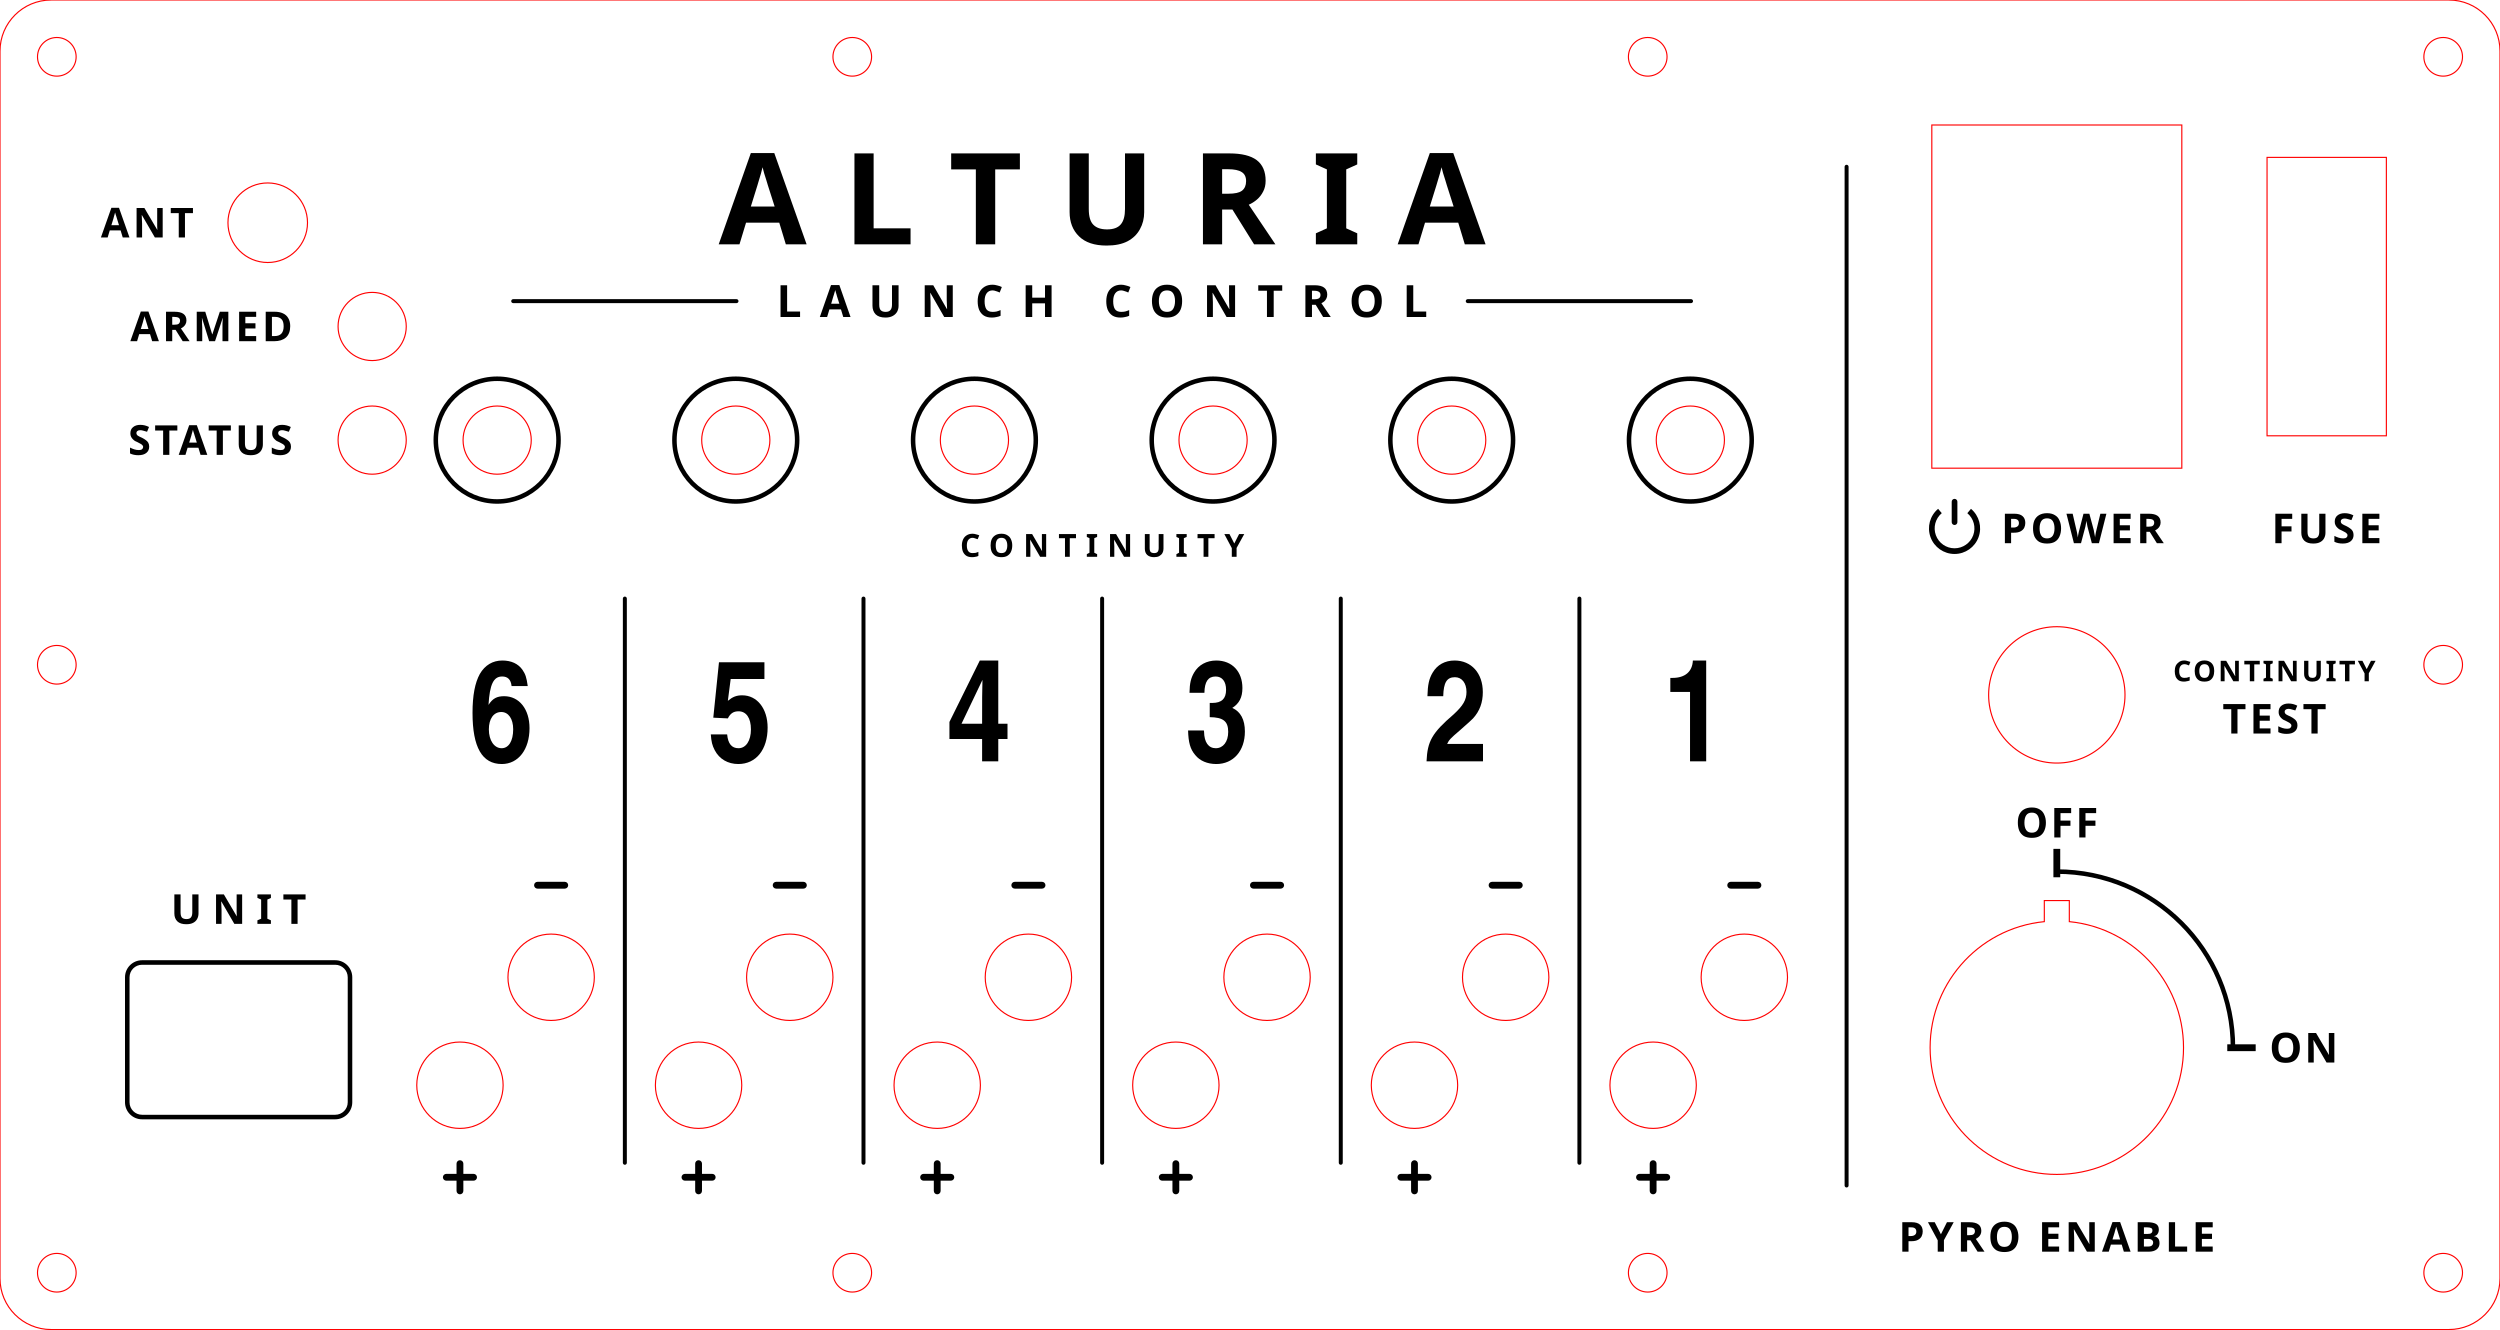
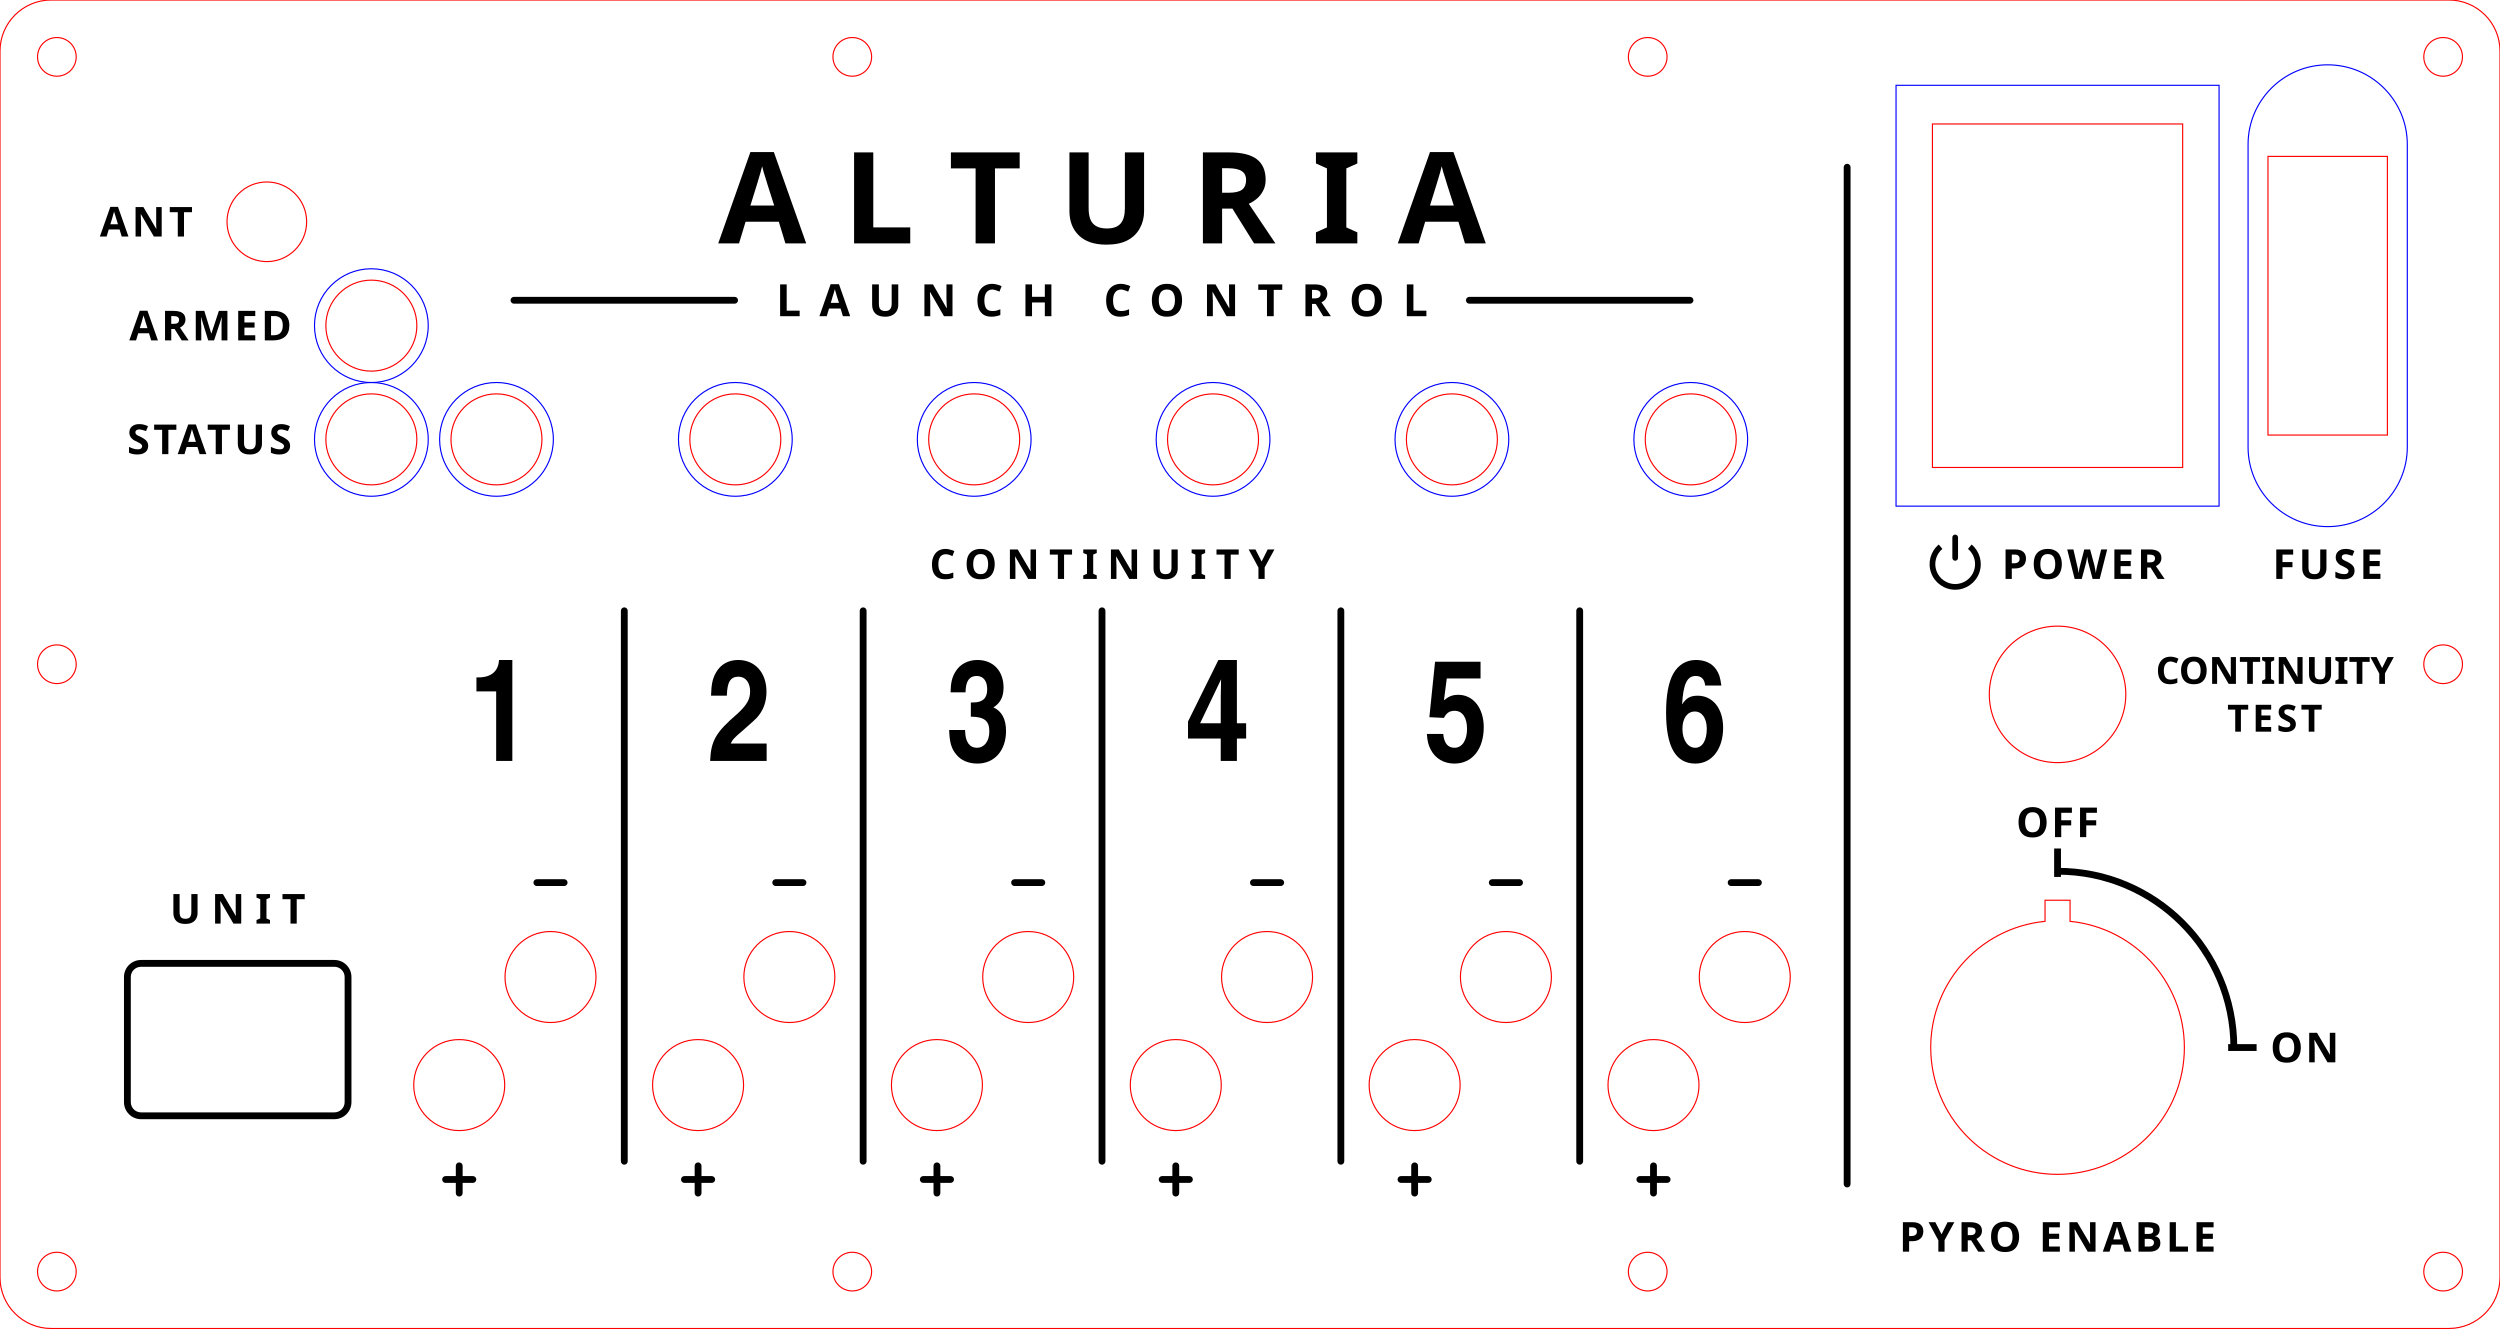
- <svg xmlns="http://www.w3.org/2000/svg" width="220.0mm" height="117.0mm" viewBox="-110.0 -58.5 220.0 117.0">
+ <svg xmlns="http://www.w3.org/2000/svg" width="219.8mm" height="116.8mm" viewBox="-109.9 -58.4 219.8 116.8">
  <g id="outline" fill="none" stroke="#ff0000" stroke-width="0.1">
-     <rect x="-110.000" y="-58.500" width="220.000" height="117.000" rx="4.500" />
-     <circle cx="-105" cy="-53.5" r="1.7" />
-     <circle cx="-105" cy="53.5" r="1.7" />
-     <circle cx="105" cy="-53.5" r="1.7" />
-     <circle cx="105" cy="53.5" r="1.7" />
-     <circle cx="-35" cy="-53.5" r="1.7" />
-     <circle cx="-35" cy="53.5" r="1.7" />
-     <circle cx="35" cy="-53.5" r="1.7" />
-     <circle cx="35" cy="53.5" r="1.7" />
-     <circle cx="-105" cy="0" r="1.7" />
-     <circle cx="105" cy="0" r="1.7" />
-     <circle cx="43.5" cy="27.5" r="3.8" />
-     <circle cx="22.5" cy="27.5" r="3.8" />
-     <circle cx="1.5" cy="27.5" r="3.8" />
-     <circle cx="-19.5" cy="27.5" r="3.8" />
-     <circle cx="-40.5" cy="27.5" r="3.8" />
-     <circle cx="-61.5" cy="27.5" r="3.8" />
-     <circle cx="35.475" cy="37.0" r="3.8" />
-     <circle cx="14.475" cy="37.0" r="3.8" />
-     <circle cx="-6.525" cy="37.0" r="3.8" />
-     <circle cx="-27.525" cy="37.0" r="3.8" />
-     <circle cx="-48.525" cy="37.0" r="3.8" />
-     <circle cx="-69.525" cy="37.0" r="3.8" />
-     <circle cx="38.75" cy="-19.77" r="3.0" />
-     <circle cx="17.75" cy="-19.77" r="3.0" />
-     <circle cx="-3.25" cy="-19.77" r="3.0" />
-     <circle cx="-24.25" cy="-19.77" r="3.0" />
-     <circle cx="-45.25" cy="-19.77" r="3.0" />
-     <circle cx="-66.25" cy="-19.77" r="3.0" />
-     <circle cx="-77.25" cy="-19.77" r="3.0" />
-     <circle cx="-77.25" cy="-29.77" r="3.0" />
+     <rect x="-109.900" y="-58.400" width="219.800" height="116.800" rx="4.500" />
+     <circle cx="-104.9" cy="-53.4" r="1.7" />
+     <circle cx="-104.9" cy="53.4" r="1.7" />
+     <circle cx="104.9" cy="-53.4" r="1.7" />
+     <circle cx="104.9" cy="53.4" r="1.7" />
+     <circle cx="-34.967" cy="-53.4" r="1.7" />
+     <circle cx="-34.967" cy="53.4" r="1.7" />
+     <circle cx="34.967" cy="-53.4" r="1.7" />
+     <circle cx="34.967" cy="53.4" r="1.7" />
+     <circle cx="-104.9" cy="0" r="1.7" />
+     <circle cx="104.9" cy="0" r="1.7" />
+     <circle cx="43.5" cy="27.5" r="4.0" />
+     <circle cx="22.5" cy="27.5" r="4.0" />
+     <circle cx="1.5" cy="27.5" r="4.0" />
+     <circle cx="-19.5" cy="27.5" r="4.0" />
+     <circle cx="-40.5" cy="27.5" r="4.0" />
+     <circle cx="-61.5" cy="27.5" r="4.0" />
+     <circle cx="35.475" cy="37.0" r="4.0" />
+     <circle cx="14.475" cy="37.0" r="4.0" />
+     <circle cx="-6.525" cy="37.0" r="4.0" />
+     <circle cx="-27.525" cy="37.0" r="4.0" />
+     <circle cx="-48.525" cy="37.0" r="4.0" />
+     <circle cx="-69.525" cy="37.0" r="4.0" />
+     <circle cx="38.75" cy="-19.77" r="4.0" />
+     <circle cx="17.75" cy="-19.77" r="4.0" />
+     <circle cx="-3.25" cy="-19.77" r="4.0" />
+     <circle cx="-24.25" cy="-19.77" r="4.0" />
+     <circle cx="-45.25" cy="-19.77" r="4.0" />
+     <circle cx="-66.25" cy="-19.77" r="4.0" />
+     <circle cx="-77.25" cy="-19.77" r="4.0" />
+     <circle cx="-77.25" cy="-29.77" r="4.0" />
    <circle cx="-86.44" cy="-38.9" r="3.5" />
    <path d="M72.1,22.604 A11.15,11.15 0 1 1 69.9,22.604 V20.75 H72.1 Z" />
    <circle cx="71.0" cy="2.65" r="6.0" />
    <rect x="60.000" y="-47.500" width="22.000" height="30.200" rx="0.000" />
    <rect x="89.500" y="-44.650" width="10.500" height="24.500" rx="0.000" />
  </g>
+   <g id="flanges" fill="none" stroke="#0000ff" stroke-width="0.1">
+     <circle cx="38.75" cy="-19.77" r="5.0" />
+     <circle cx="17.75" cy="-19.77" r="5.0" />
+     <circle cx="-3.25" cy="-19.77" r="5.0" />
+     <circle cx="-24.25" cy="-19.77" r="5.0" />
+     <circle cx="-45.25" cy="-19.77" r="5.0" />
+     <circle cx="-66.25" cy="-19.77" r="5.0" />
+     <circle cx="-77.25" cy="-19.77" r="5.0" />
+     <circle cx="-77.25" cy="-29.77" r="5.0" />
+     <rect x="56.800" y="-50.900" width="28.400" height="37.000" rx="0.000" />
+     <rect x="87.750" y="-52.700" width="14.000" height="40.600" rx="7.000" />
+   </g>
  <g id="engrave" fill="#000000" stroke="none">
-     <path d="M63.446,-13.724 A2.250,2.250 0 1 1 60.554,-13.724 L60.875,-13.341 A1.750,1.750 0 1 0 63.125,-13.341 Z" />
-     <rect x="61.750" y="-14.600" width="0.500" height="2.300" rx="0.250" />
-     <text x="66.100" y="-10.700" style="font-family:'Noto Sans';font-weight:600;font-size:3.641px;letter-spacing:0.300px;text-anchor:start">POWER</text>
-     <text x="94.750" y="-10.700" style="font-family:'Noto Sans';font-weight:600;font-size:3.641px;letter-spacing:0.300px;text-anchor:middle">FUSE</text>
-     <text x="90.150" y="1.450" style="font-family:'Noto Sans';font-weight:600;font-size:2.521px;letter-spacing:0.200px;text-anchor:middle">CONTINUITY</text>
-     <text x="90.150" y="6.050" style="font-family:'Noto Sans';font-weight:600;font-size:3.641px;letter-spacing:0.300px;text-anchor:middle">TEST</text>
-     <text x="71.000" y="51.650" style="font-family:'Noto Sans';font-weight:600;font-size:3.641px;letter-spacing:0.300px;text-anchor:middle">PYRO ENABLE</text>
-     <path d="M71.000,18.000 A15.700,15.700 0 0 1 86.700,33.700 L86.300,33.700 A15.300,15.300 0 0 0 71.000,18.400 Z" />
+     <path d="M63.446,-10.524 A2.250,2.250 0 1 1 60.554,-10.524 L60.875,-10.141 A1.750,1.750 0 1 0 63.125,-10.141 Z" />
+     <rect x="61.750" y="-11.400" width="0.500" height="2.300" rx="0.250" />
+     <text x="66.100" y="-7.500" style="font-family:'Noto Sans';font-weight:800;font-size:3.641px;letter-spacing:0.300px;text-anchor:start">POWER</text>
+     <text x="94.750" y="-7.500" style="font-family:'Noto Sans';font-weight:800;font-size:3.641px;letter-spacing:0.300px;text-anchor:middle">FUSE</text>
+     <text x="90.100" y="1.725" style="font-family:'Noto Sans';font-weight:900;font-size:3.291px;letter-spacing:0.000px;text-anchor:middle">CONTINUITY</text>
+     <text x="90.100" y="5.925" style="font-family:'Noto Sans';font-weight:900;font-size:3.291px;letter-spacing:0.300px;text-anchor:middle">TEST</text>
+     <text x="71.000" y="51.650" style="font-family:'Noto Sans';font-weight:800;font-size:3.641px;letter-spacing:0.300px;text-anchor:middle">PYRO ENABLE</text>
+     <path d="M71.000,17.900 A15.800,15.800 0 0 1 86.800,33.700 L86.200,33.700 A15.200,15.200 0 0 0 71.000,18.500 Z" />
    <path d="M71.300,18.700 L71.300,16.200 L70.700,16.200 L70.700,18.700 Z" />
    <path d="M86.000,34.000 L88.500,34.000 L88.500,33.400 L86.000,33.400 Z" />
-     <text x="71.000" y="15.200" style="font-family:'Noto Sans';font-weight:600;font-size:3.641px;letter-spacing:0.200px;text-anchor:middle">OFF</text>
-     <text x="89.700" y="35.000" style="font-family:'Noto Sans';font-weight:600;font-size:3.641px;letter-spacing:0.200px;text-anchor:start">ON</text>
-     <rect x="52.325" y="-44.000" width="0.350" height="90.000" rx="0.175" />
-     <rect x="33.975" y="44.800" width="3.000" height="0.600" rx="0.300" />
-     <rect x="35.175" y="43.600" width="0.600" height="3.000" rx="0.300" />
-     <rect x="42.000" y="19.100" width="3.000" height="0.600" rx="0.300" />
-     <text x="39.119" y="8.500" style="font-family:'Nimbus Sans Narrow';font-weight:700;font-size:12.500px;letter-spacing:0.000px;text-anchor:middle">1</text>
-     <path d="M44.350,-19.770 A5.600,5.600 0 1 1 33.150,-19.770 A5.600,5.600 0 1 1 44.350,-19.770 Z M43.950,-19.770 A5.200,5.200 0 1 0 33.550,-19.770 A5.200,5.200 0 1 0 43.950,-19.770 Z" />
-     <rect x="28.812" y="-6.000" width="0.350" height="50.000" rx="0.175" />
-     <rect x="12.975" y="44.800" width="3.000" height="0.600" rx="0.300" />
-     <rect x="14.175" y="43.600" width="0.600" height="3.000" rx="0.300" />
-     <rect x="21.000" y="19.100" width="3.000" height="0.600" rx="0.300" />
-     <text x="18.119" y="8.500" style="font-family:'Nimbus Sans Narrow';font-weight:700;font-size:12.500px;letter-spacing:0.000px;text-anchor:middle">2</text>
-     <path d="M23.350,-19.770 A5.600,5.600 0 1 1 12.150,-19.770 A5.600,5.600 0 1 1 23.350,-19.770 Z M22.950,-19.770 A5.200,5.200 0 1 0 12.550,-19.770 A5.200,5.200 0 1 0 22.950,-19.770 Z" />
-     <rect x="7.813" y="-6.000" width="0.350" height="50.000" rx="0.175" />
-     <rect x="-8.025" y="44.800" width="3.000" height="0.600" rx="0.300" />
-     <rect x="-6.825" y="43.600" width="0.600" height="3.000" rx="0.300" />
-     <rect x="0.000" y="19.100" width="3.000" height="0.600" rx="0.300" />
-     <text x="-2.881" y="8.500" style="font-family:'Nimbus Sans Narrow';font-weight:700;font-size:12.500px;letter-spacing:0.000px;text-anchor:middle">3</text>
-     <path d="M2.350,-19.770 A5.600,5.600 0 1 1 -8.850,-19.770 A5.600,5.600 0 1 1 2.350,-19.770 Z M1.950,-19.770 A5.200,5.200 0 1 0 -8.450,-19.770 A5.200,5.200 0 1 0 1.950,-19.770 Z" />
-     <rect x="-13.188" y="-6.000" width="0.350" height="50.000" rx="0.175" />
-     <rect x="-29.025" y="44.800" width="3.000" height="0.600" rx="0.300" />
-     <rect x="-27.825" y="43.600" width="0.600" height="3.000" rx="0.300" />
-     <rect x="-21.000" y="19.100" width="3.000" height="0.600" rx="0.300" />
-     <text x="-23.881" y="8.500" style="font-family:'Nimbus Sans Narrow';font-weight:700;font-size:12.500px;letter-spacing:0.000px;text-anchor:middle">4</text>
-     <path d="M-18.650,-19.770 A5.600,5.600 0 1 1 -29.850,-19.770 A5.600,5.600 0 1 1 -18.650,-19.770 Z M-19.050,-19.770 A5.200,5.200 0 1 0 -29.450,-19.770 A5.200,5.200 0 1 0 -19.050,-19.770 Z" />
-     <rect x="-34.188" y="-6.000" width="0.350" height="50.000" rx="0.175" />
-     <rect x="-50.025" y="44.800" width="3.000" height="0.600" rx="0.300" />
-     <rect x="-48.825" y="43.600" width="0.600" height="3.000" rx="0.300" />
-     <rect x="-42.000" y="19.100" width="3.000" height="0.600" rx="0.300" />
-     <text x="-44.881" y="8.500" style="font-family:'Nimbus Sans Narrow';font-weight:700;font-size:12.500px;letter-spacing:0.000px;text-anchor:middle">5</text>
-     <path d="M-39.650,-19.770 A5.600,5.600 0 1 1 -50.850,-19.770 A5.600,5.600 0 1 1 -39.650,-19.770 Z M-40.050,-19.770 A5.200,5.200 0 1 0 -50.450,-19.770 A5.200,5.200 0 1 0 -40.050,-19.770 Z" />
-     <rect x="-55.188" y="-6.000" width="0.350" height="50.000" rx="0.175" />
-     <rect x="-71.025" y="44.800" width="3.000" height="0.600" rx="0.300" />
-     <rect x="-69.825" y="43.600" width="0.600" height="3.000" rx="0.300" />
-     <rect x="-63.000" y="19.100" width="3.000" height="0.600" rx="0.300" />
-     <text x="-65.881" y="8.500" style="font-family:'Nimbus Sans Narrow';font-weight:700;font-size:12.500px;letter-spacing:0.000px;text-anchor:middle">6</text>
-     <path d="M-60.650,-19.770 A5.600,5.600 0 1 1 -71.850,-19.770 A5.600,5.600 0 1 1 -60.650,-19.770 Z M-61.050,-19.770 A5.200,5.200 0 1 0 -71.450,-19.770 A5.200,5.200 0 1 0 -61.050,-19.770 Z" />
-     <text x="-13.013" y="-9.500" style="font-family:'Noto Sans';font-weight:600;font-size:2.801px;letter-spacing:0.800px;text-anchor:middle">CONTINUITY</text>
-     <text x="-84.250" y="-18.470" style="font-family:'Noto Sans';font-weight:600;font-size:3.641px;letter-spacing:0.300px;text-anchor:end">STATUS</text>
-     <text x="-84.250" y="-28.470" style="font-family:'Noto Sans';font-weight:600;font-size:3.641px;letter-spacing:0.300px;text-anchor:end">ARMED</text>
-     <text x="-92.940" y="-37.600" style="font-family:'Noto Sans';font-weight:600;font-size:3.641px;letter-spacing:0.300px;text-anchor:end">ANT</text>
-     <text x="-89.000" y="22.800" style="font-family:'Noto Sans';font-weight:600;font-size:3.641px;letter-spacing:0.900px;text-anchor:middle">UNIT</text>
-     <path fill-rule="evenodd" d="M-99.0,27.5 a1.5,1.5 0 0 1 1.5,-1.5 H-80.5 a1.5,1.5 0 0 1 1.5,1.5 V38.5 a1.5,1.5 0 0 1 -1.5,1.5 H-97.5 a1.5,1.5 0 0 1 -1.5,-1.5 Z M-98.6,27.5 V38.5 a1.1,1.1 0 0 0 1.1,1.1 H-80.5 a1.1,1.1 0 0 0 1.1,-1.1 V27.5 a1.1,1.1 0 0 0 -1.1,-1.1 H-97.5 a1.1,1.1 0 0 0 -1.1,1.1 Z" />
+     <text x="71.000" y="15.200" style="font-family:'Noto Sans';font-weight:800;font-size:3.641px;letter-spacing:0.200px;text-anchor:middle">OFF</text>
+     <text x="89.700" y="35.000" style="font-family:'Noto Sans';font-weight:800;font-size:3.641px;letter-spacing:0.200px;text-anchor:start">ON</text>
+     <rect x="52.200" y="-44.000" width="0.600" height="90.000" rx="0.300" />
+     <rect x="33.975" y="45.000" width="3.000" height="0.600" rx="0.300" />
+     <rect x="35.175" y="43.800" width="0.600" height="3.000" rx="0.300" />
+     <rect x="42.000" y="18.900" width="3.000" height="0.600" rx="0.300" />
+     <text x="39.119" y="8.500" style="font-family:'Nimbus Sans Narrow';font-weight:700;font-size:12.500px;letter-spacing:0.000px;text-anchor:middle">6</text>
+     <rect x="28.687" y="-5.000" width="0.600" height="49.000" rx="0.300" />
+     <rect x="12.975" y="45.000" width="3.000" height="0.600" rx="0.300" />
+     <rect x="14.175" y="43.800" width="0.600" height="3.000" rx="0.300" />
+     <rect x="21.000" y="18.900" width="3.000" height="0.600" rx="0.300" />
+     <text x="18.119" y="8.500" style="font-family:'Nimbus Sans Narrow';font-weight:700;font-size:12.500px;letter-spacing:0.000px;text-anchor:middle">5</text>
+     <rect x="7.688" y="-5.000" width="0.600" height="49.000" rx="0.300" />
+     <rect x="-8.025" y="45.000" width="3.000" height="0.600" rx="0.300" />
+     <rect x="-6.825" y="43.800" width="0.600" height="3.000" rx="0.300" />
+     <rect x="0.000" y="18.900" width="3.000" height="0.600" rx="0.300" />
+     <text x="-2.881" y="8.500" style="font-family:'Nimbus Sans Narrow';font-weight:700;font-size:12.500px;letter-spacing:0.000px;text-anchor:middle">4</text>
+     <rect x="-13.312" y="-5.000" width="0.600" height="49.000" rx="0.300" />
+     <rect x="-29.025" y="45.000" width="3.000" height="0.600" rx="0.300" />
+     <rect x="-27.825" y="43.800" width="0.600" height="3.000" rx="0.300" />
+     <rect x="-21.000" y="18.900" width="3.000" height="0.600" rx="0.300" />
+     <text x="-23.881" y="8.500" style="font-family:'Nimbus Sans Narrow';font-weight:700;font-size:12.500px;letter-spacing:0.000px;text-anchor:middle">3</text>
+     <rect x="-34.312" y="-5.000" width="0.600" height="49.000" rx="0.300" />
+     <rect x="-50.025" y="45.000" width="3.000" height="0.600" rx="0.300" />
+     <rect x="-48.825" y="43.800" width="0.600" height="3.000" rx="0.300" />
+     <rect x="-42.000" y="18.900" width="3.000" height="0.600" rx="0.300" />
+     <text x="-44.881" y="8.500" style="font-family:'Nimbus Sans Narrow';font-weight:700;font-size:12.500px;letter-spacing:0.000px;text-anchor:middle">2</text>
+     <rect x="-55.312" y="-5.000" width="0.600" height="49.000" rx="0.300" />
+     <rect x="-71.025" y="45.000" width="3.000" height="0.600" rx="0.300" />
+     <rect x="-69.825" y="43.800" width="0.600" height="3.000" rx="0.300" />
+     <rect x="-63.000" y="18.900" width="3.000" height="0.600" rx="0.300" />
+     <text x="-65.881" y="8.500" style="font-family:'Nimbus Sans Narrow';font-weight:700;font-size:12.500px;letter-spacing:0.000px;text-anchor:middle">1</text>
+     <text x="-13.013" y="-7.500" style="font-family:'Noto Sans';font-weight:800;font-size:3.641px;letter-spacing:0.800px;text-anchor:middle">CONTINUITY</text>
+     <text x="-84.250" y="-18.470" style="font-family:'Noto Sans';font-weight:800;font-size:3.641px;letter-spacing:0.300px;text-anchor:end">STATUS</text>
+     <text x="-84.250" y="-28.470" style="font-family:'Noto Sans';font-weight:800;font-size:3.641px;letter-spacing:0.300px;text-anchor:end">ARMED</text>
+     <text x="-92.940" y="-37.600" style="font-family:'Noto Sans';font-weight:800;font-size:3.641px;letter-spacing:0.300px;text-anchor:end">ANT</text>
+     <text x="-89.000" y="22.800" style="font-family:'Noto Sans';font-weight:800;font-size:3.641px;letter-spacing:0.900px;text-anchor:middle">UNIT</text>
+     <path fill-rule="evenodd" d="M-99.0,27.5 a1.5,1.5 0 0 1 1.5,-1.5 H-80.5 a1.5,1.5 0 0 1 1.5,1.5 V38.5 a1.5,1.5 0 0 1 -1.5,1.5 H-97.5 a1.5,1.5 0 0 1 -1.5,-1.5 Z M-98.4,27.5 V38.5 a0.9,0.9 0 0 0 0.9,0.9 H-80.5 a0.9,0.9 0 0 0 0.9,-0.9 V27.5 a0.9,0.9 0 0 0 -0.9,-0.9 H-97.5 a0.9,0.9 0 0 0 -0.9,0.9 Z" />
    <text x="-13.013" y="-37.000" style="font-family:'Noto Sans';font-weight:700;font-size:11.204px;letter-spacing:3.200px;text-anchor:middle">ALTURIA</text>
-     <text x="-13.013" y="-30.600" style="font-family:'Noto Sans';font-weight:600;font-size:3.922px;letter-spacing:1.600px;text-anchor:middle">LAUNCH CONTROL</text>
-     <rect x="-65.013" y="-32.175" width="20.000" height="0.350" rx="0.175" />
-     <rect x="18.987" y="-32.175" width="20.000" height="0.350" rx="0.175" />
+     <text x="-13.013" y="-30.600" style="font-family:'Noto Sans';font-weight:800;font-size:3.922px;letter-spacing:1.600px;text-anchor:middle">LAUNCH CONTROL</text>
+     <rect x="-65.013" y="-32.300" width="20.000" height="0.600" rx="0.300" />
+     <rect x="18.987" y="-32.300" width="20.000" height="0.600" rx="0.300" />
  </g>
</svg>
